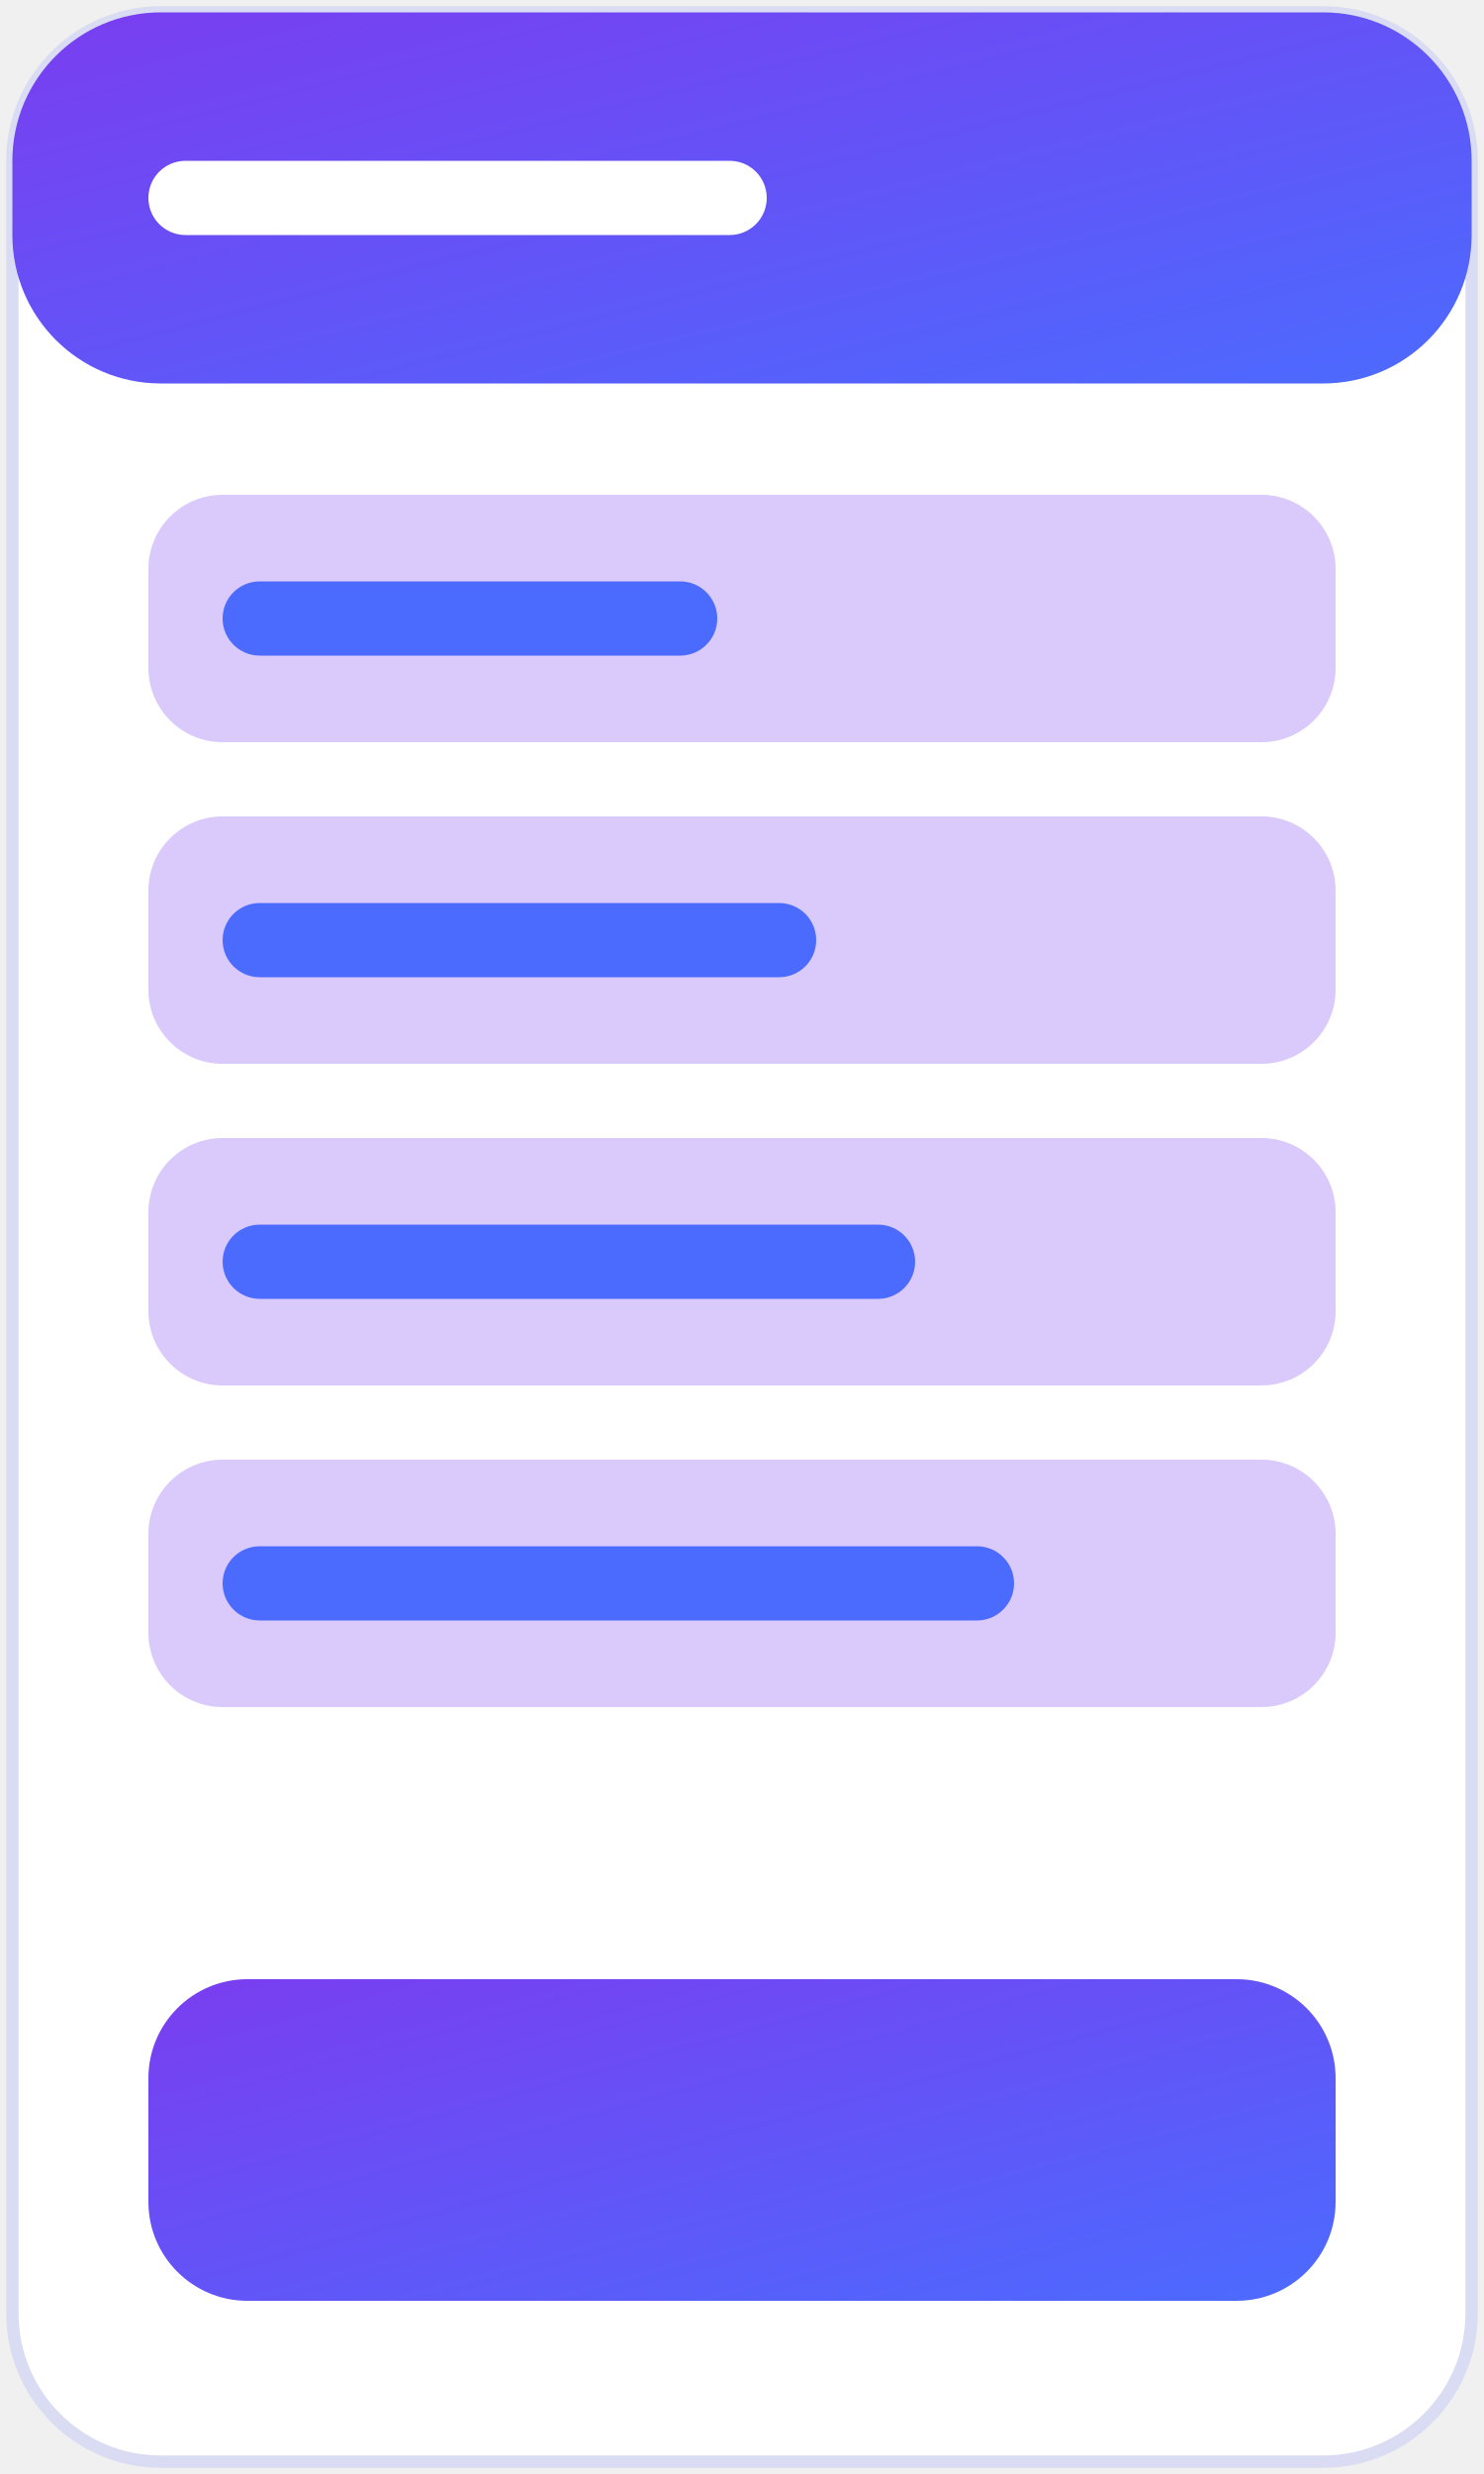
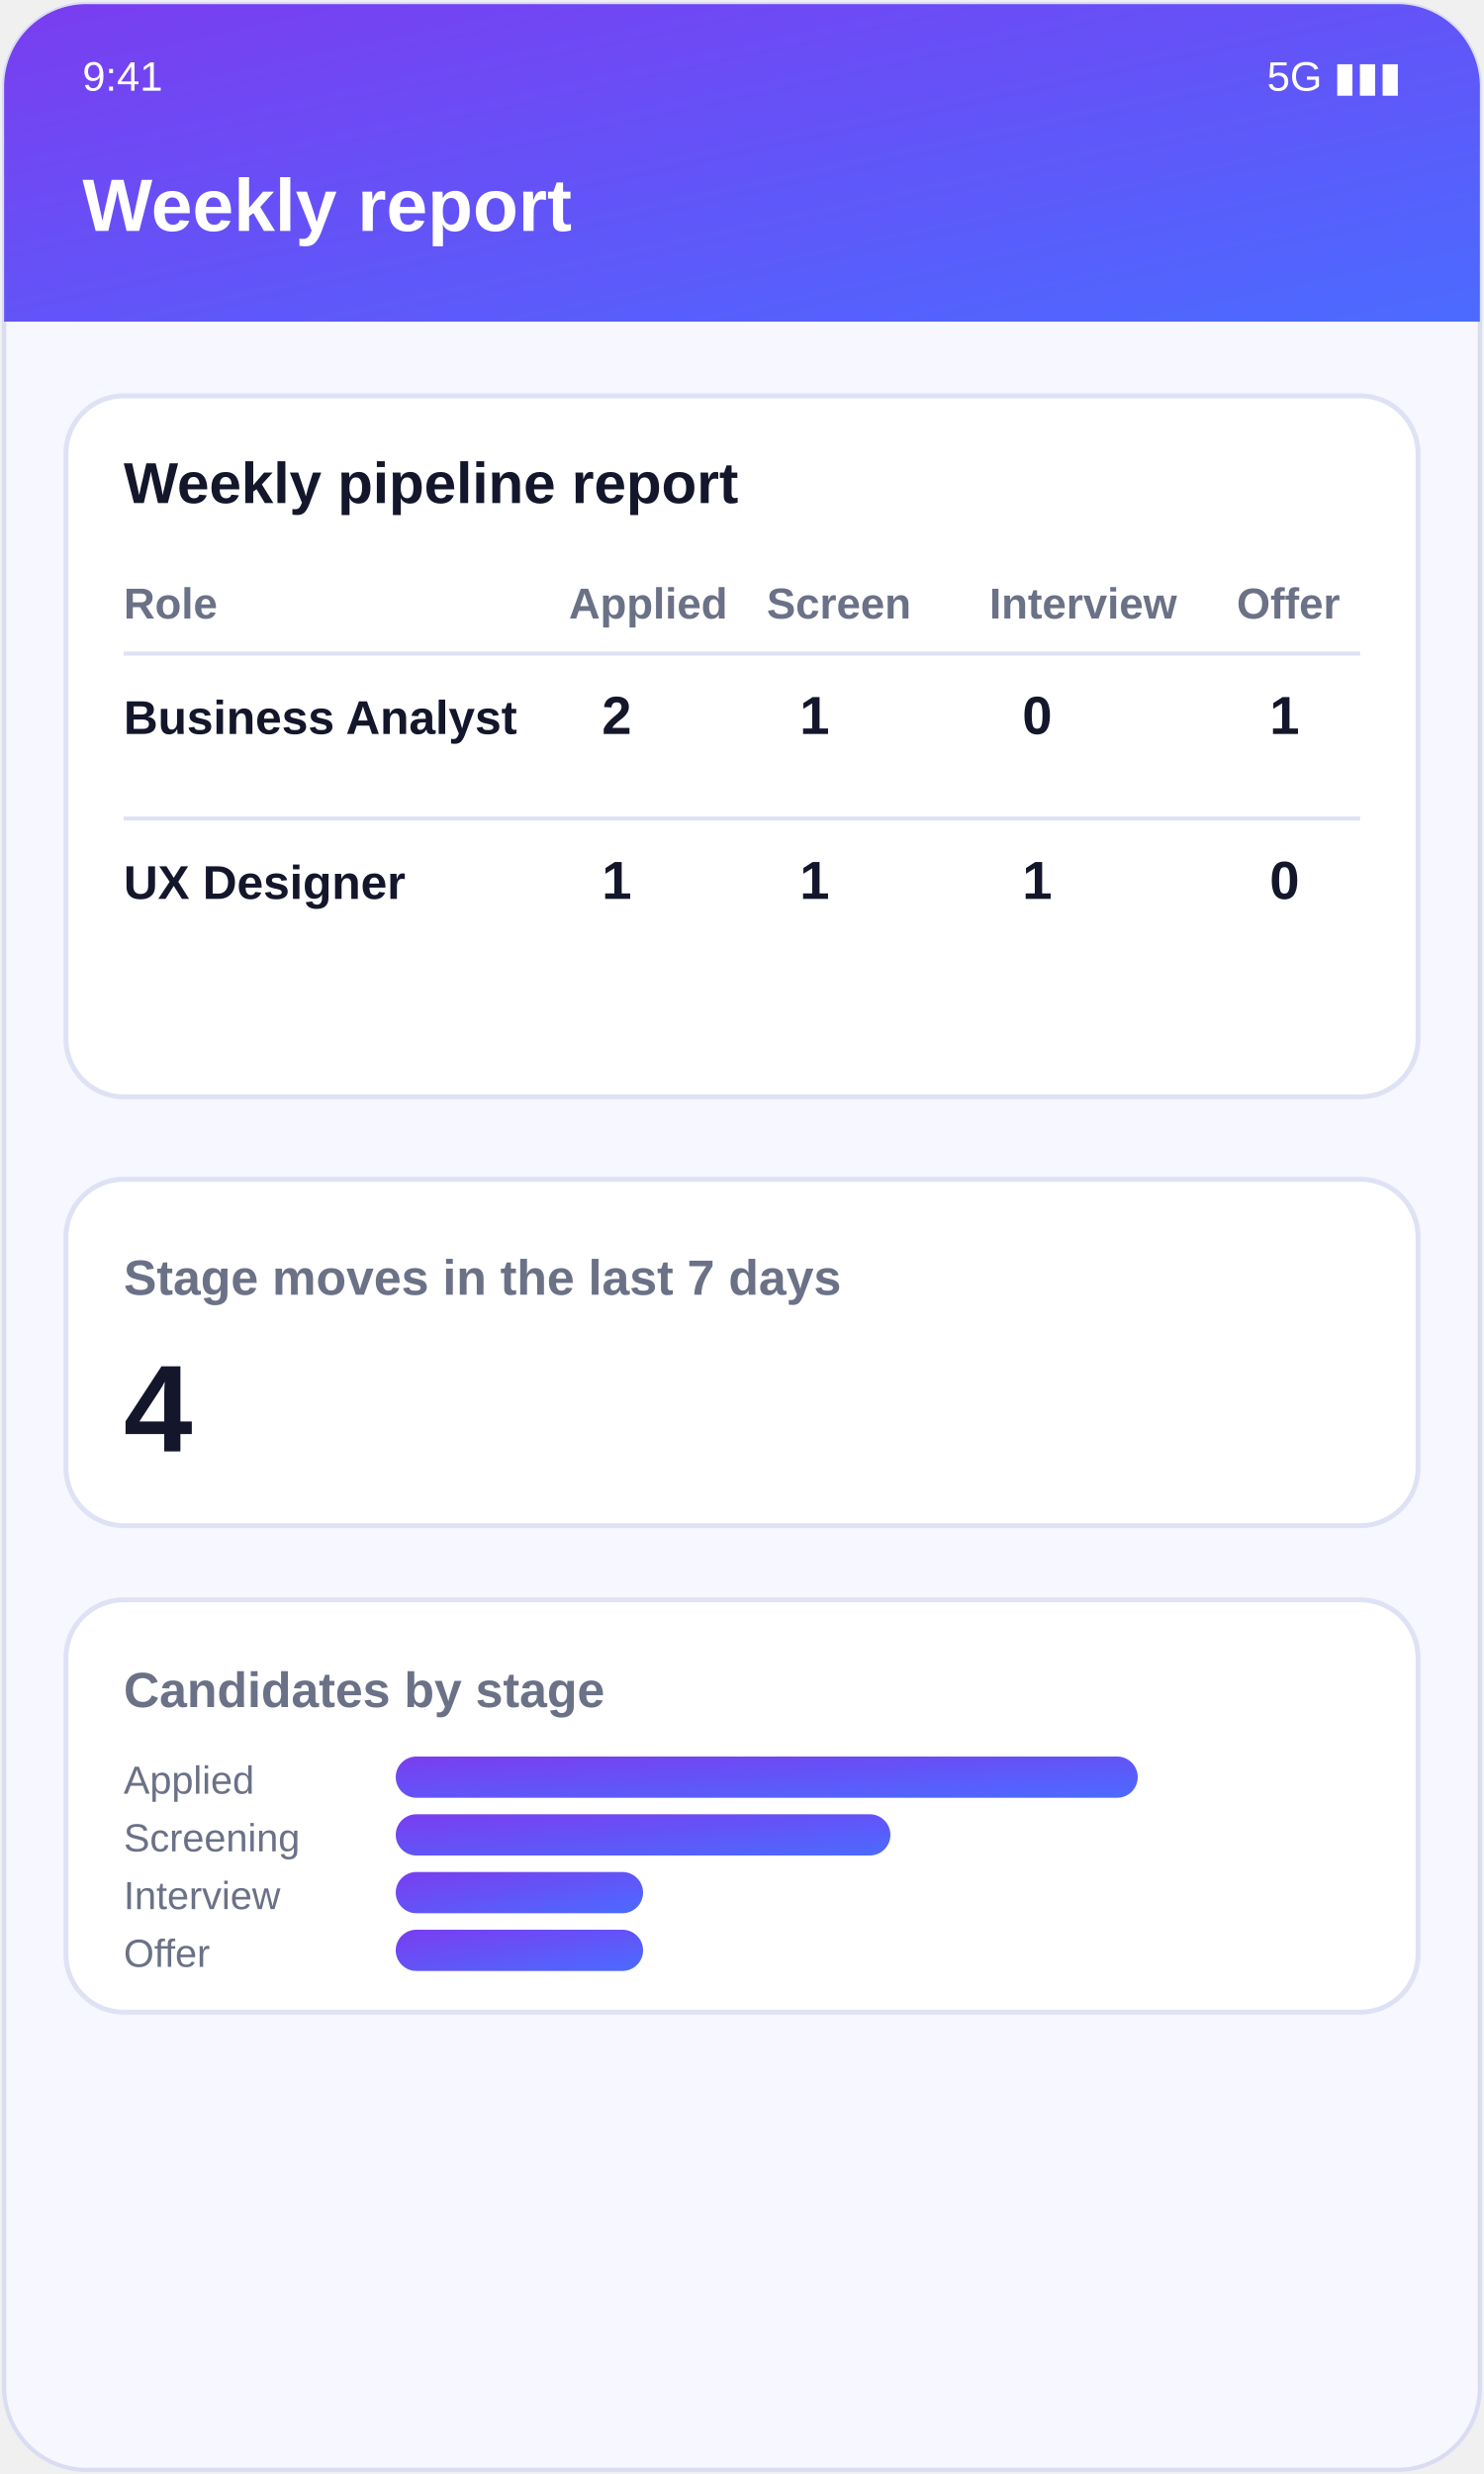
- <svg xmlns="http://www.w3.org/2000/svg" font-family="Arial, Helvetica, sans-serif" viewBox="0 0 120 200" role="img" aria-label="High-fidelity: Weekly report" style="width:100%;height:auto">
+ <svg xmlns="http://www.w3.org/2000/svg" viewBox="0 0 360 600" font-family="Arial, Helvetica, sans-serif" role="img" aria-label="Weekly report high-fidelity">
  <defs>
-     <linearGradient id="wtalentbridge21" x1="0" y1="0" x2="1" y2="1">
+     <linearGradient id="g" x1="0" y1="0" x2="1" y2="1">
      <stop offset="0" stop-color="#7a3df0" />
      <stop offset="1" stop-color="#4b6bff" />
    </linearGradient>
+     <linearGradient id="gl" x1="0" y1="0" x2="1" y2="1">
+       <stop offset="0" stop-color="#7a3df0" stop-opacity=".28" />
+       <stop offset="1" stop-color="#4b6bff" stop-opacity=".18" />
+     </linearGradient>
  </defs>
-   <rect x="1" y="1" width="118" height="198" rx="12" fill="#fff" stroke="#d9dcf2" />
-   <rect x="1" y="1" width="118" height="30" rx="12" fill="url(#wtalentbridge21)" />
-   <rect x="12" y="13" width="50" height="6" rx="3" fill="#fff" />
-   <rect x="12" y="40" width="96" height="20" rx="6" fill="#7a3df0" fill-opacity=".28" />
-   <rect x="18" y="47" width="40" height="6" rx="3" fill="#4b6bff" />
-   <rect x="12" y="66" width="96" height="20" rx="6" fill="#7a3df0" fill-opacity=".28" />
-   <rect x="18" y="73" width="48" height="6" rx="3" fill="#4b6bff" />
-   <rect x="12" y="92" width="96" height="20" rx="6" fill="#7a3df0" fill-opacity=".28" />
-   <rect x="18" y="99" width="56" height="6" rx="3" fill="#4b6bff" />
-   <rect x="12" y="118" width="96" height="20" rx="6" fill="#7a3df0" fill-opacity=".28" />
-   <rect x="18" y="125" width="64" height="6" rx="3" fill="#4b6bff" />
-   <rect x="12" y="160" width="96" height="26" rx="8" fill="url(#wtalentbridge21)" />
+   <rect x="1" y="1" width="358" height="598" rx="20" fill="#f6f7ff" stroke="#d9dcf2" stroke-width="1" />
+   <g>
+     <path d="M1 21 a20 20 0 0 1 20 -20 h318 a20 20 0 0 1 20 20 v57 h-358z" fill="url(#g)" />
+     <text x="20" y="22" font-size="10" fill="#fff">9:41</text>
+     <text x="340" y="22" font-size="10" fill="#fff" text-anchor="end">5G ▮▮▮</text>
+     <text x="20" y="56" font-size="18" font-weight="700" fill="#fff">Weekly report</text>
+     <rect x="16" y="96" width="328" height="170" rx="14" fill="#fff" stroke="#dfe2f5" stroke-width="1.2" />
+     <text x="30" y="122" font-size="14" font-weight="700" fill="#14172b">Weekly pipeline report</text>
+     <text x="30" y="150" font-size="10.5" font-weight="600" fill="#6b7186">Role</text>
+     <text x="138" y="150" font-size="10.5" font-weight="600" fill="#6b7186">Applied</text>
+     <text x="186" y="150" font-size="10.5" font-weight="600" fill="#6b7186">Screen</text>
+     <text x="240" y="150" font-size="10.5" font-weight="600" fill="#6b7186">Interview</text>
+     <text x="300" y="150" font-size="10.5" font-weight="600" fill="#6b7186">Offer</text>
+     <rect x="30" y="158" width="300" height="1" rx="0" fill="#dfe2f5" />
+     <text x="30" y="178" font-size="11.5" font-weight="600" fill="#14172b">Business Analyst</text>
+     <text x="146" y="178" font-size="13" font-weight="700" fill="#14172b">2</text>
+     <text x="194" y="178" font-size="13" font-weight="700" fill="#14172b">1</text>
+     <text x="248" y="178" font-size="13" font-weight="700" fill="#14172b">0</text>
+     <text x="308" y="178" font-size="13" font-weight="700" fill="#14172b">1</text>
+     <rect x="30" y="198" width="300" height="1" rx="0" fill="#dfe2f5" />
+     <text x="30" y="218" font-size="11.5" font-weight="600" fill="#14172b">UX Designer</text>
+     <text x="146" y="218" font-size="13" font-weight="700" fill="#14172b">1</text>
+     <text x="194" y="218" font-size="13" font-weight="700" fill="#14172b">1</text>
+     <text x="248" y="218" font-size="13" font-weight="700" fill="#14172b">1</text>
+     <text x="308" y="218" font-size="13" font-weight="700" fill="#14172b">0</text>
+     <rect x="16" y="286" width="328" height="84" rx="14" fill="#fff" stroke="#dfe2f5" stroke-width="1.2" />
+     <text x="30" y="314" font-size="12" font-weight="600" fill="#6b7186">Stage moves in the last 7 days</text>
+     <text x="30" y="352" font-size="30" font-weight="700" fill="#14172b">4</text>
+     <rect x="30" y="380" width="300" height="0" rx="0" fill="none" />
+     <rect x="16" y="388" width="328" height="100" rx="14" fill="#fff" stroke="#dfe2f5" stroke-width="1.2" />
+     <text x="30" y="414" font-size="12" font-weight="600" fill="#6b7186">Candidates by stage</text>
+     <text x="30" y="435" font-size="9.5" font-weight="400" fill="#6b7186">Applied</text>
+     <rect x="96" y="426" width="180" height="10" rx="5" fill="url(#g)" />
+     <text x="30" y="449" font-size="9.5" font-weight="400" fill="#6b7186">Screening</text>
+     <rect x="96" y="440" width="120" height="10" rx="5" fill="url(#g)" />
+     <text x="30" y="463" font-size="9.5" font-weight="400" fill="#6b7186">Interview</text>
+     <rect x="96" y="454" width="60" height="10" rx="5" fill="url(#g)" />
+     <text x="30" y="477" font-size="9.5" font-weight="400" fill="#6b7186">Offer</text>
+     <rect x="96" y="468" width="60" height="10" rx="5" fill="url(#g)" />
+   </g>
</svg>
